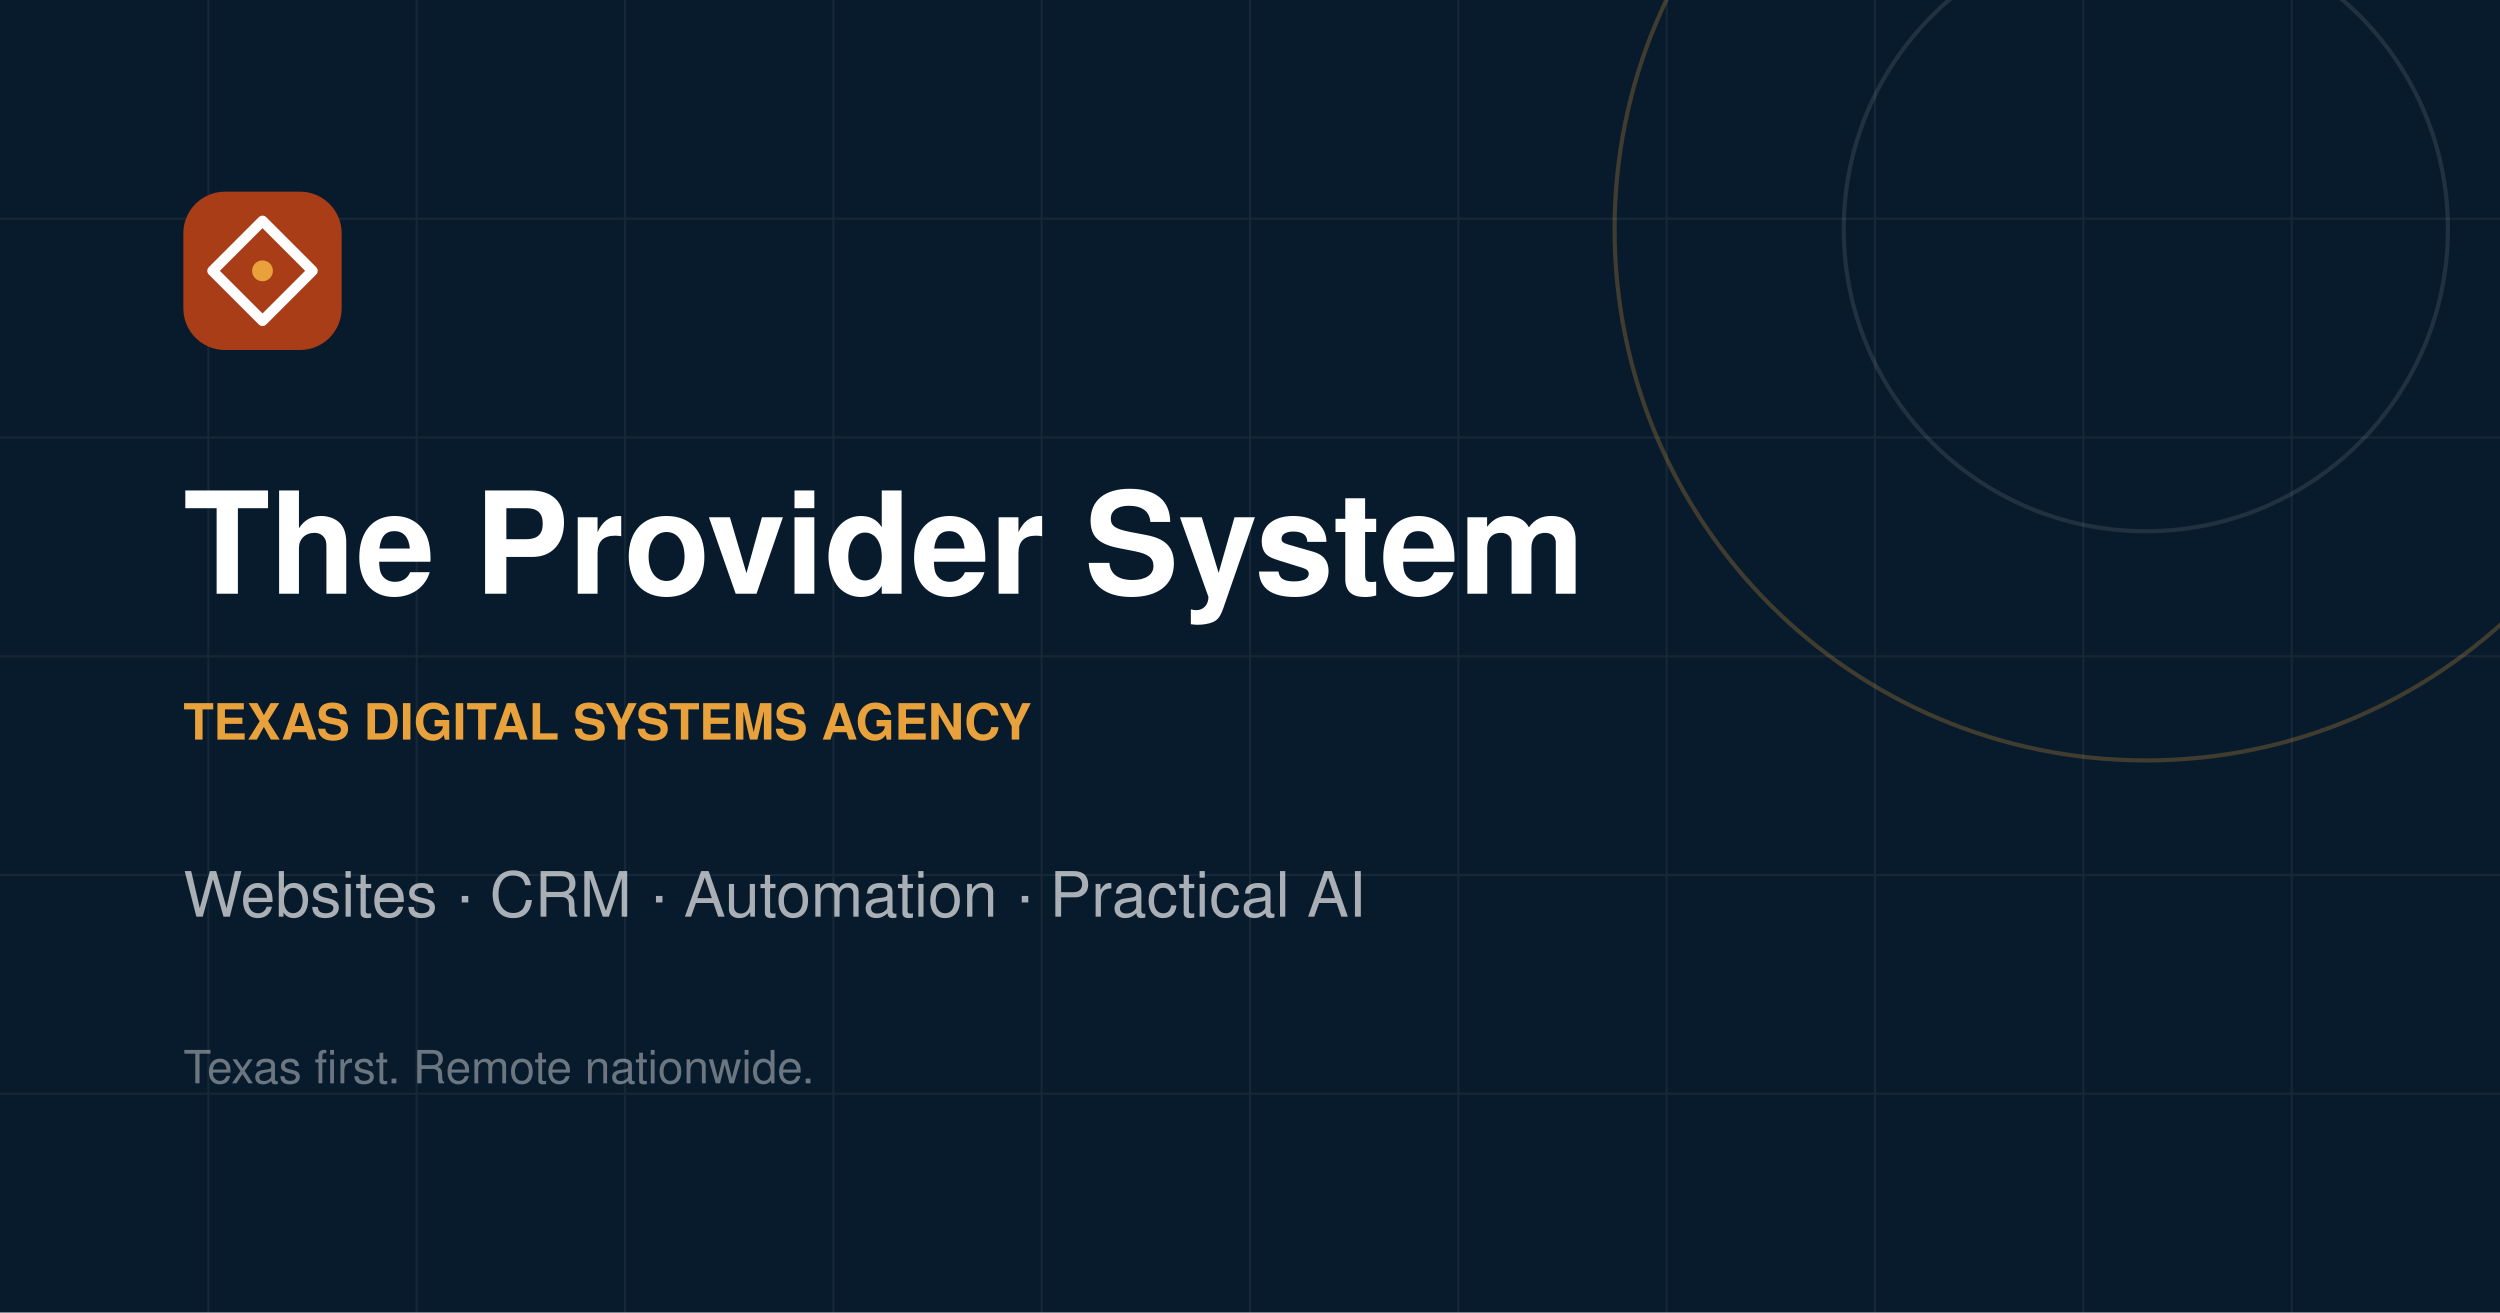
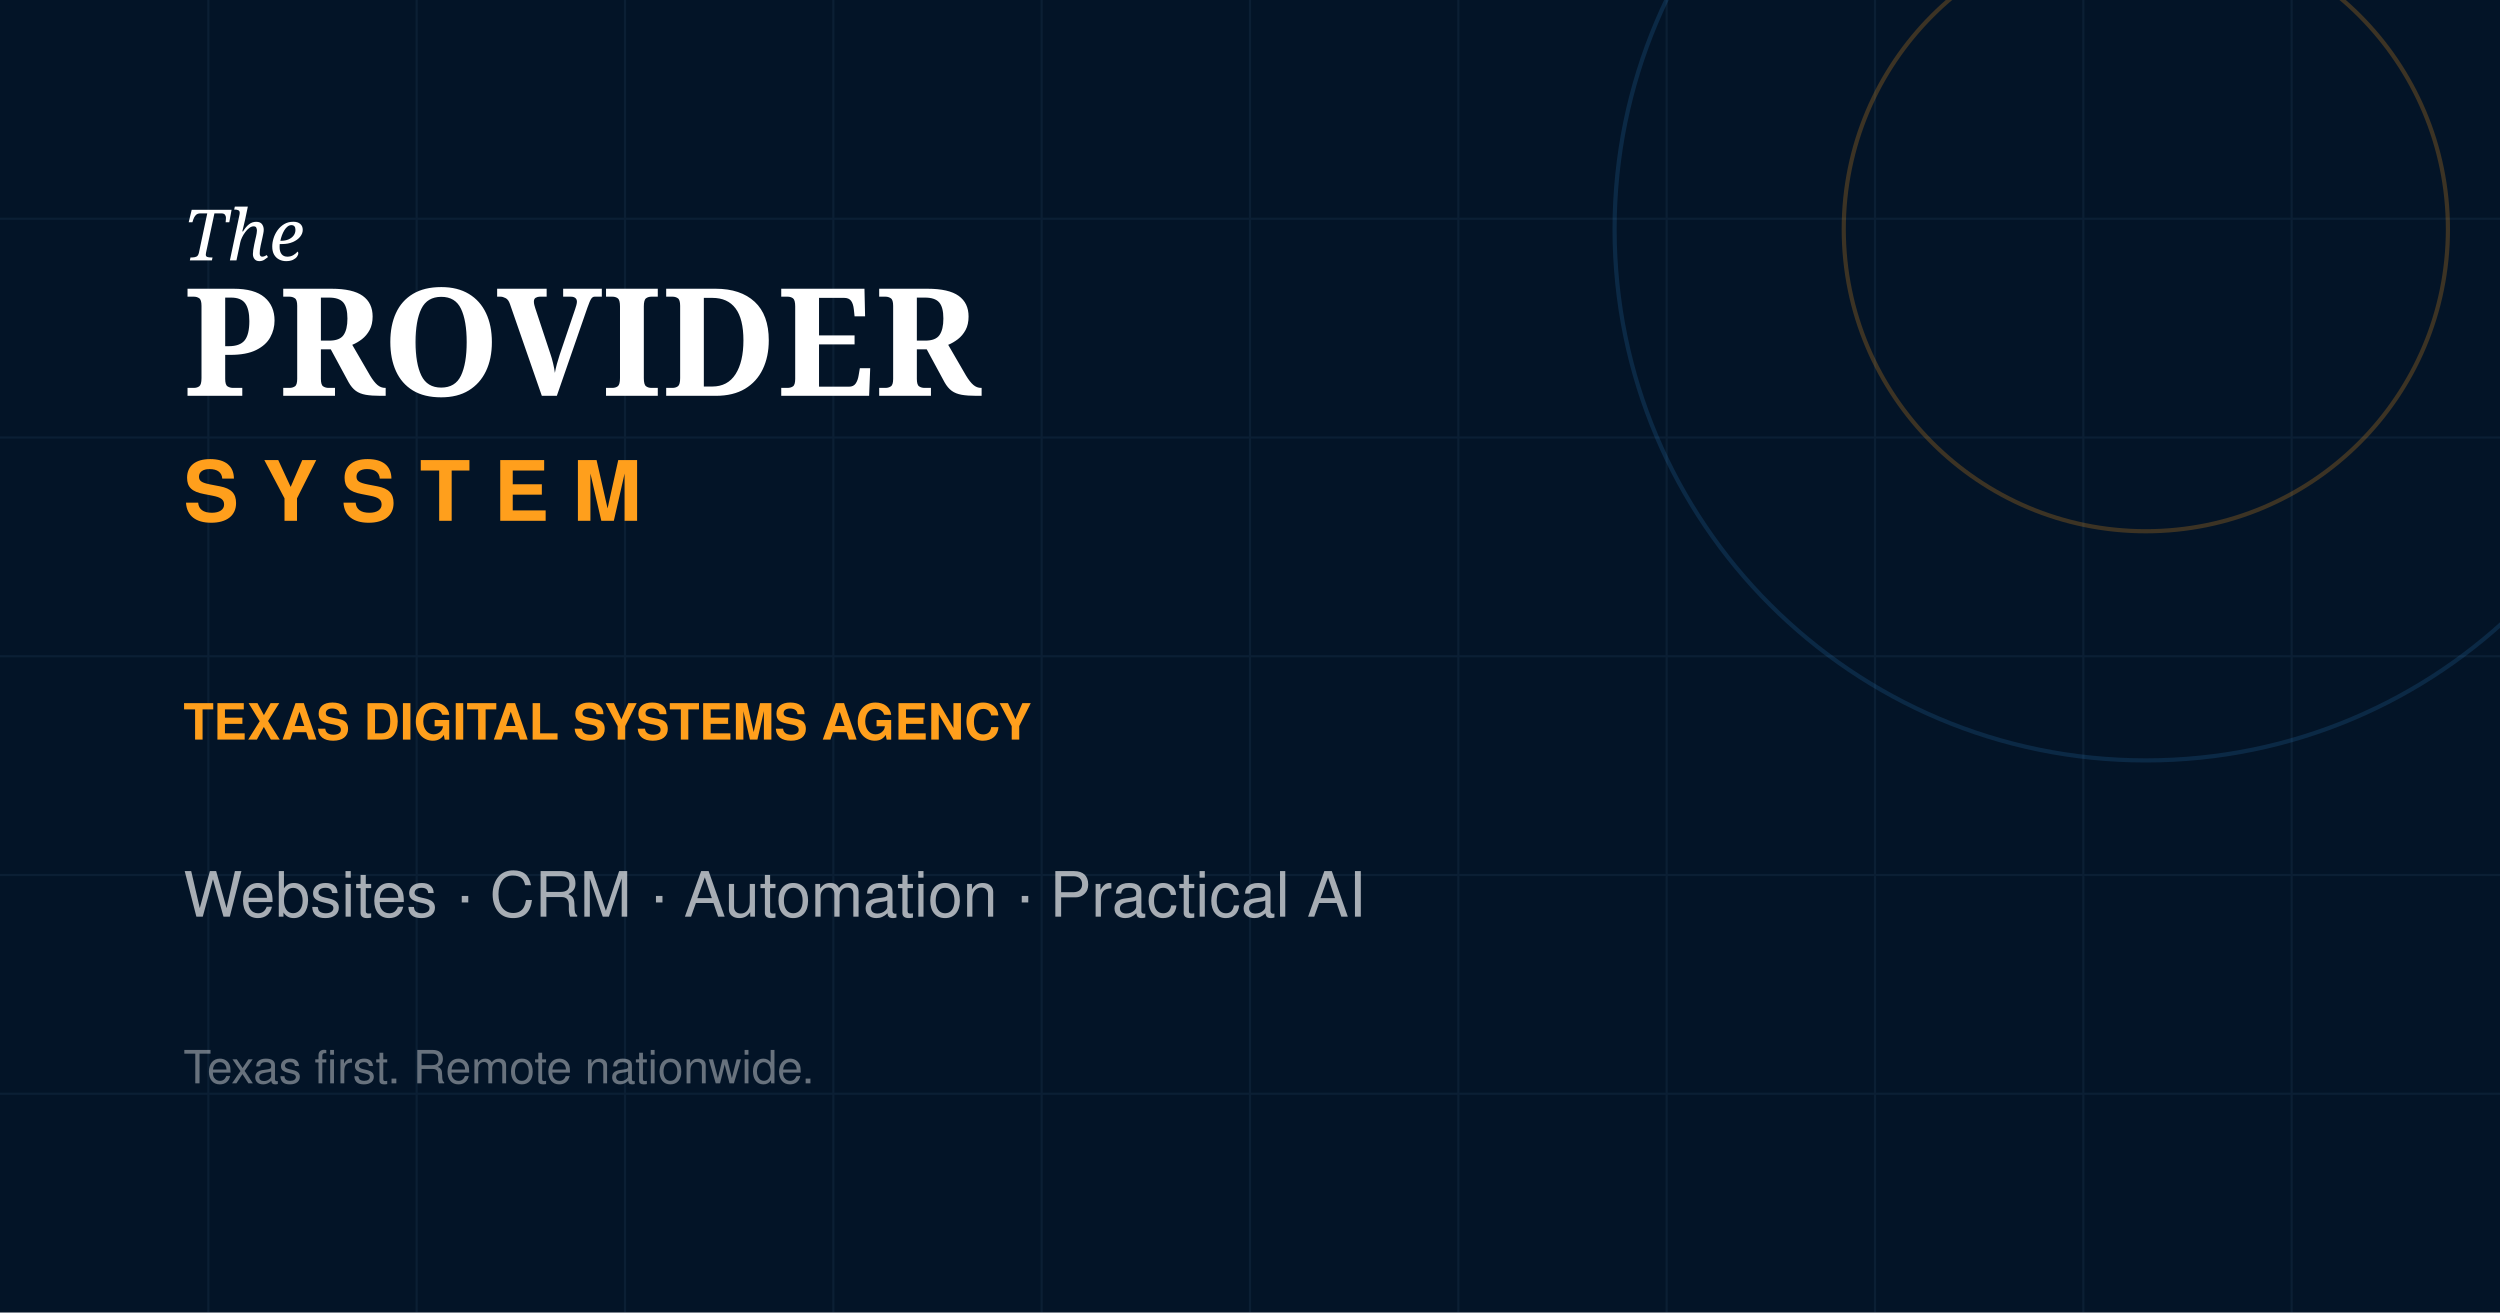
<svg xmlns="http://www.w3.org/2000/svg" width="1200" height="630" viewBox="0 0 1200 630" fill="none">
-   <rect width="1200" height="630" fill="#081B2C" />
-   <path d="M0 105H1200M0 210H1200M0 315H1200M0 420H1200M0 525H1200M100 0V630M200 0V630M300 0V630M400 0V630M500 0V630M600 0V630M700 0V630M800 0V630M900 0V630M1000 0V630M1100 0V630" stroke="white" stroke-opacity=".055" />
-   <circle cx="1030" cy="110" r="255" stroke="#E9A23B" stroke-opacity=".25" stroke-width="2" />
-   <circle cx="1030" cy="110" r="145" stroke="white" stroke-opacity=".1" stroke-width="2" />
-   <rect x="88" y="92" width="76" height="76" rx="20" fill="#A83D18" />
-   <path d="M126 106L150 130L126 154L102 130Z" stroke="white" stroke-width="5" stroke-linejoin="round" />
-   <circle cx="126" cy="130" r="5" fill="#E9A23B" />
-   <text x="88" y="285" fill="white" font-family="Helvetica, Arial, sans-serif" font-size="68" font-weight="700">The Provider System</text>
-   <text x="88" y="355" fill="#E9A23B" font-family="Helvetica, Arial, sans-serif" font-size="24" font-weight="700">TEXAS DIGITAL SYSTEMS AGENCY</text>
+   <rect width="1200" height="630" fill="#031427" />
+   <path d="M0 105H1200M0 210H1200M0 315H1200M0 420H1200M0 525H1200M100 0V630M200 0V630M300 0V630M400 0V630M500 0V630M600 0V630M700 0V630M800 0V630M900 0V630M1000 0V630M1100 0V630" stroke="#73B2EB" stroke-opacity=".07" />
+   <circle cx="1030" cy="110" r="255" stroke="#2F7FBE" stroke-opacity=".2" stroke-width="2" />
+   <circle cx="1030" cy="110" r="145" stroke="#FF9F1C" stroke-opacity=".23" stroke-width="2" />
+   <text x="88" y="125" fill="white" font-family="Georgia, serif" font-size="34" font-style="italic">The</text>
+   <text x="88" y="190" fill="white" font-family="Georgia, serif" font-size="72" font-weight="700">PROVIDER</text>
+   <text x="88" y="250" fill="#FF9F1C" font-family="Helvetica, Arial, sans-serif" font-size="40" font-weight="700">S Y S T E M</text>
+   <text x="88" y="355" fill="#FF9F1C" font-family="Helvetica, Arial, sans-serif" font-size="24" font-weight="700">TEXAS DIGITAL SYSTEMS AGENCY</text>
  <text x="88" y="440" fill="white" fill-opacity=".65" font-family="Helvetica, Arial, sans-serif" font-size="30">Websites · CRM · Automation · Practical AI</text>
  <text x="88" y="520" fill="white" fill-opacity=".4" font-family="Helvetica, Arial, sans-serif" font-size="22">Texas first. Remote nationwide.</text>
</svg>
